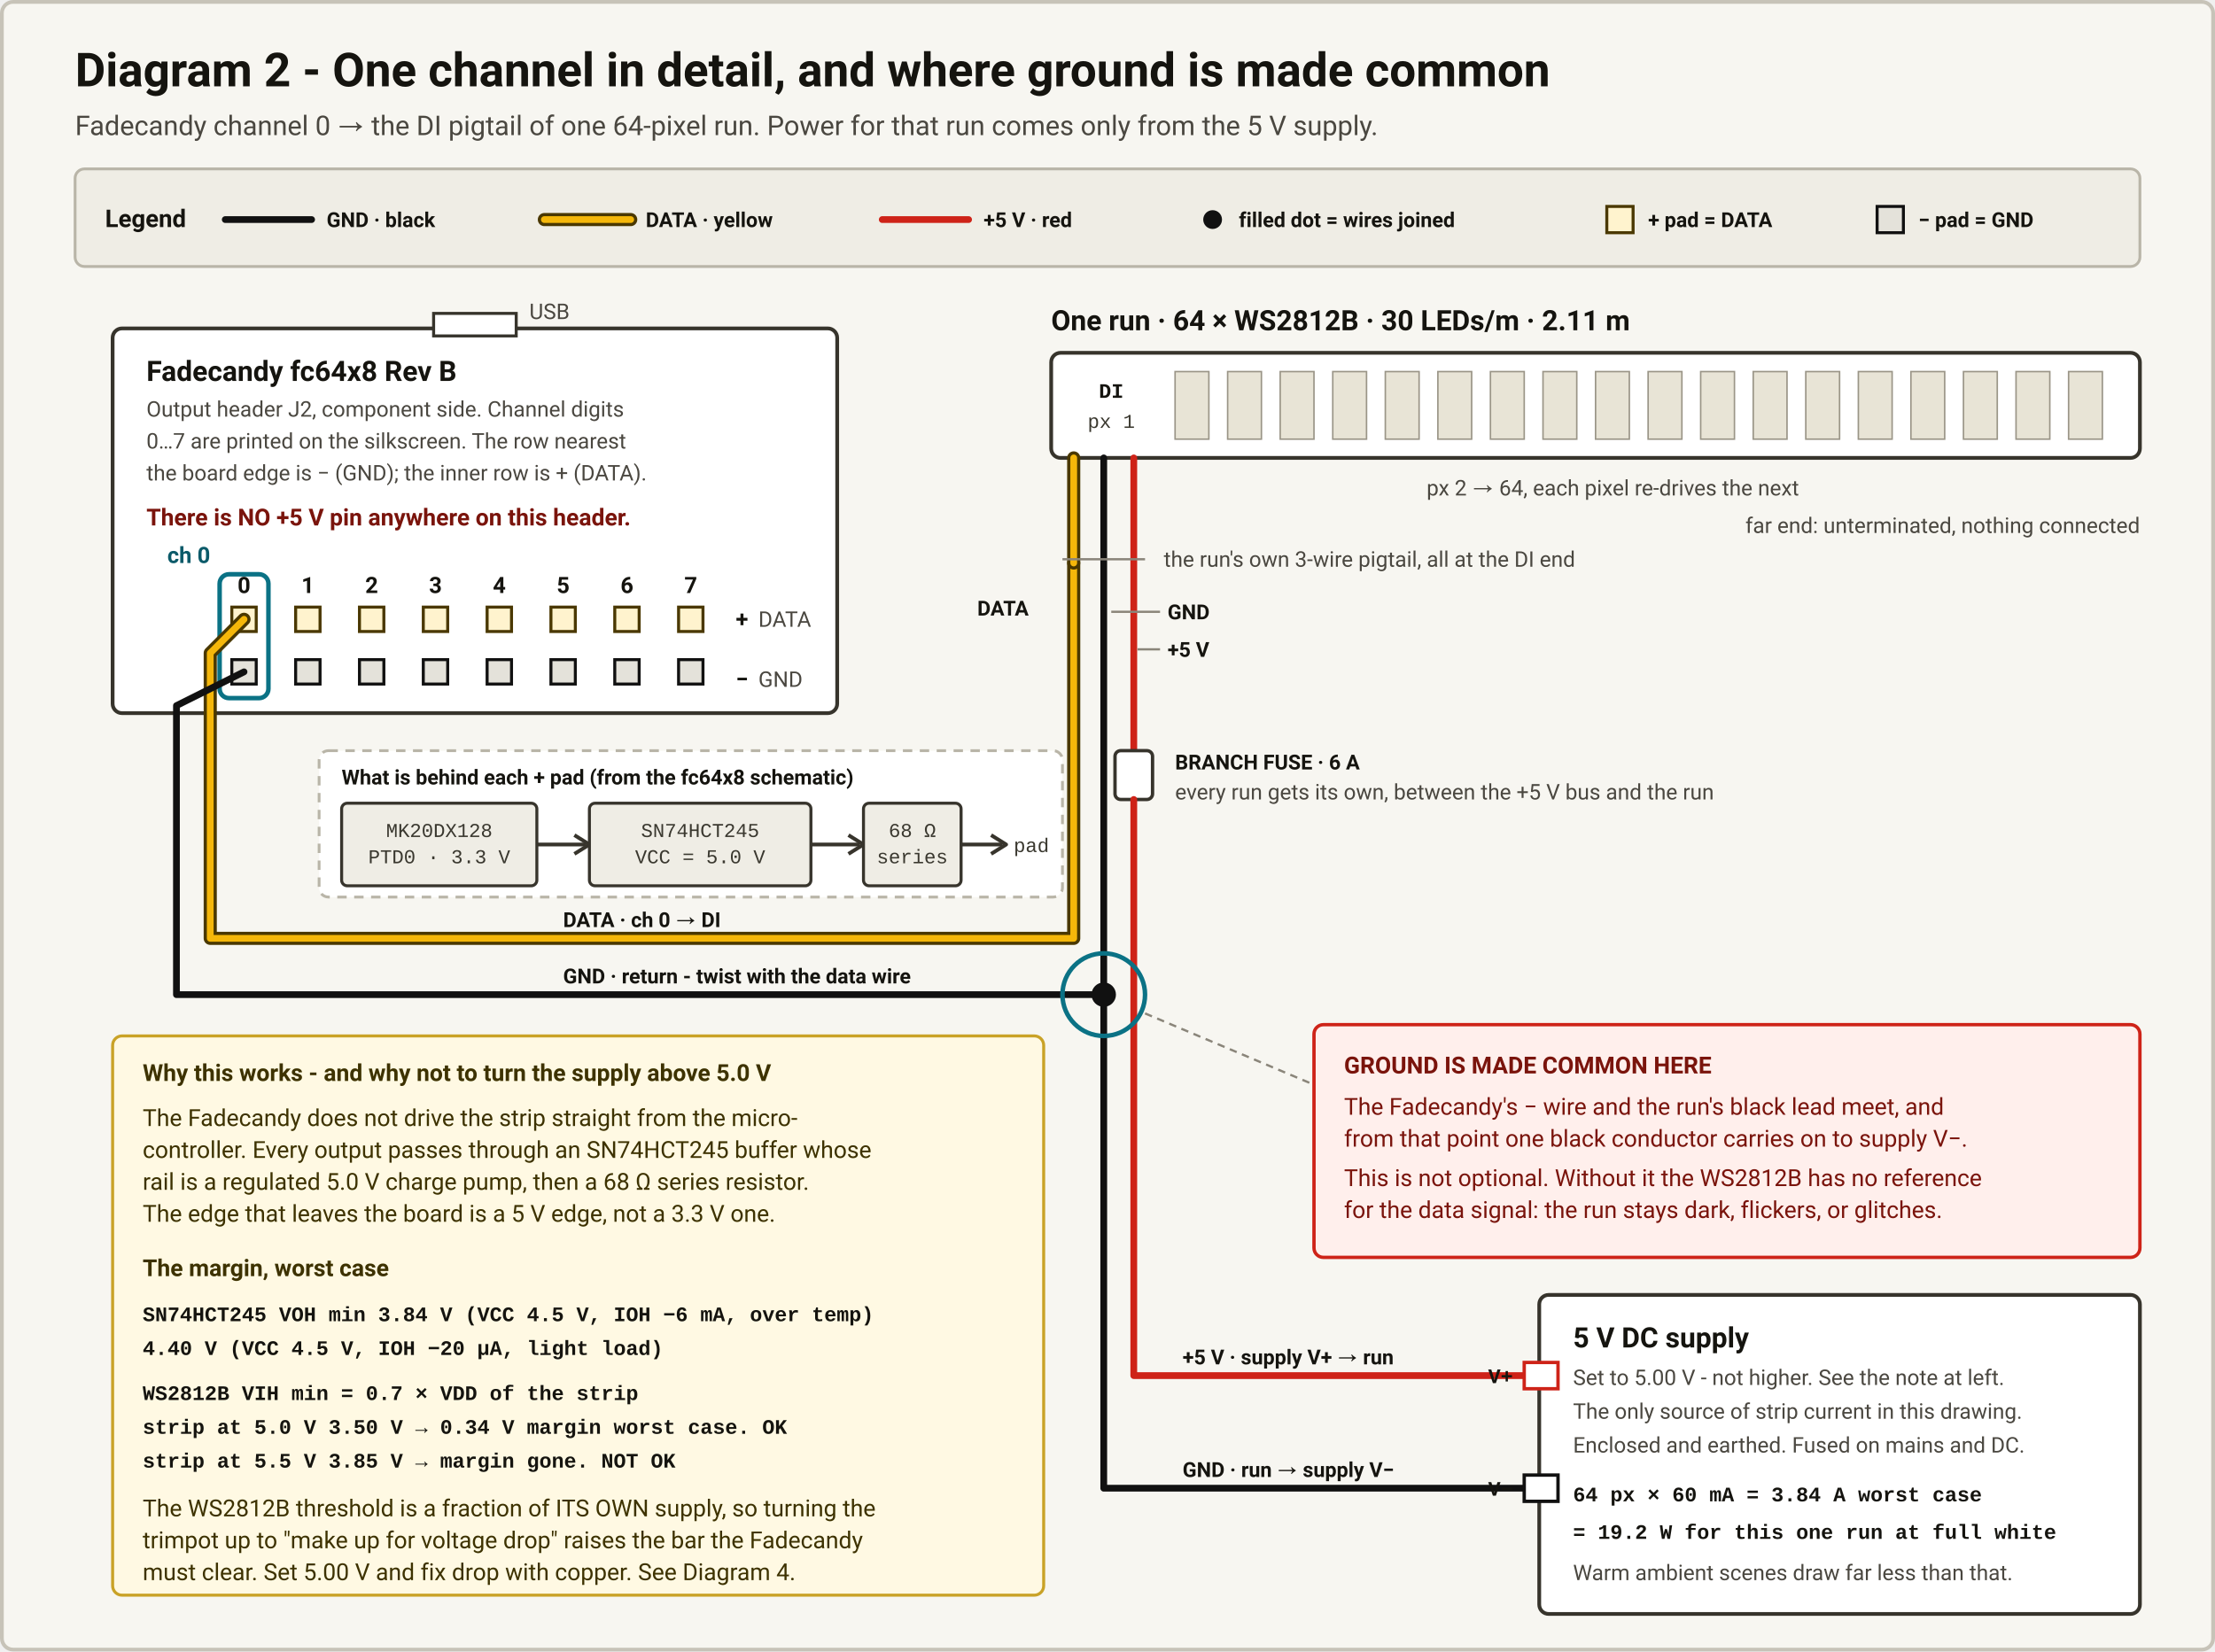
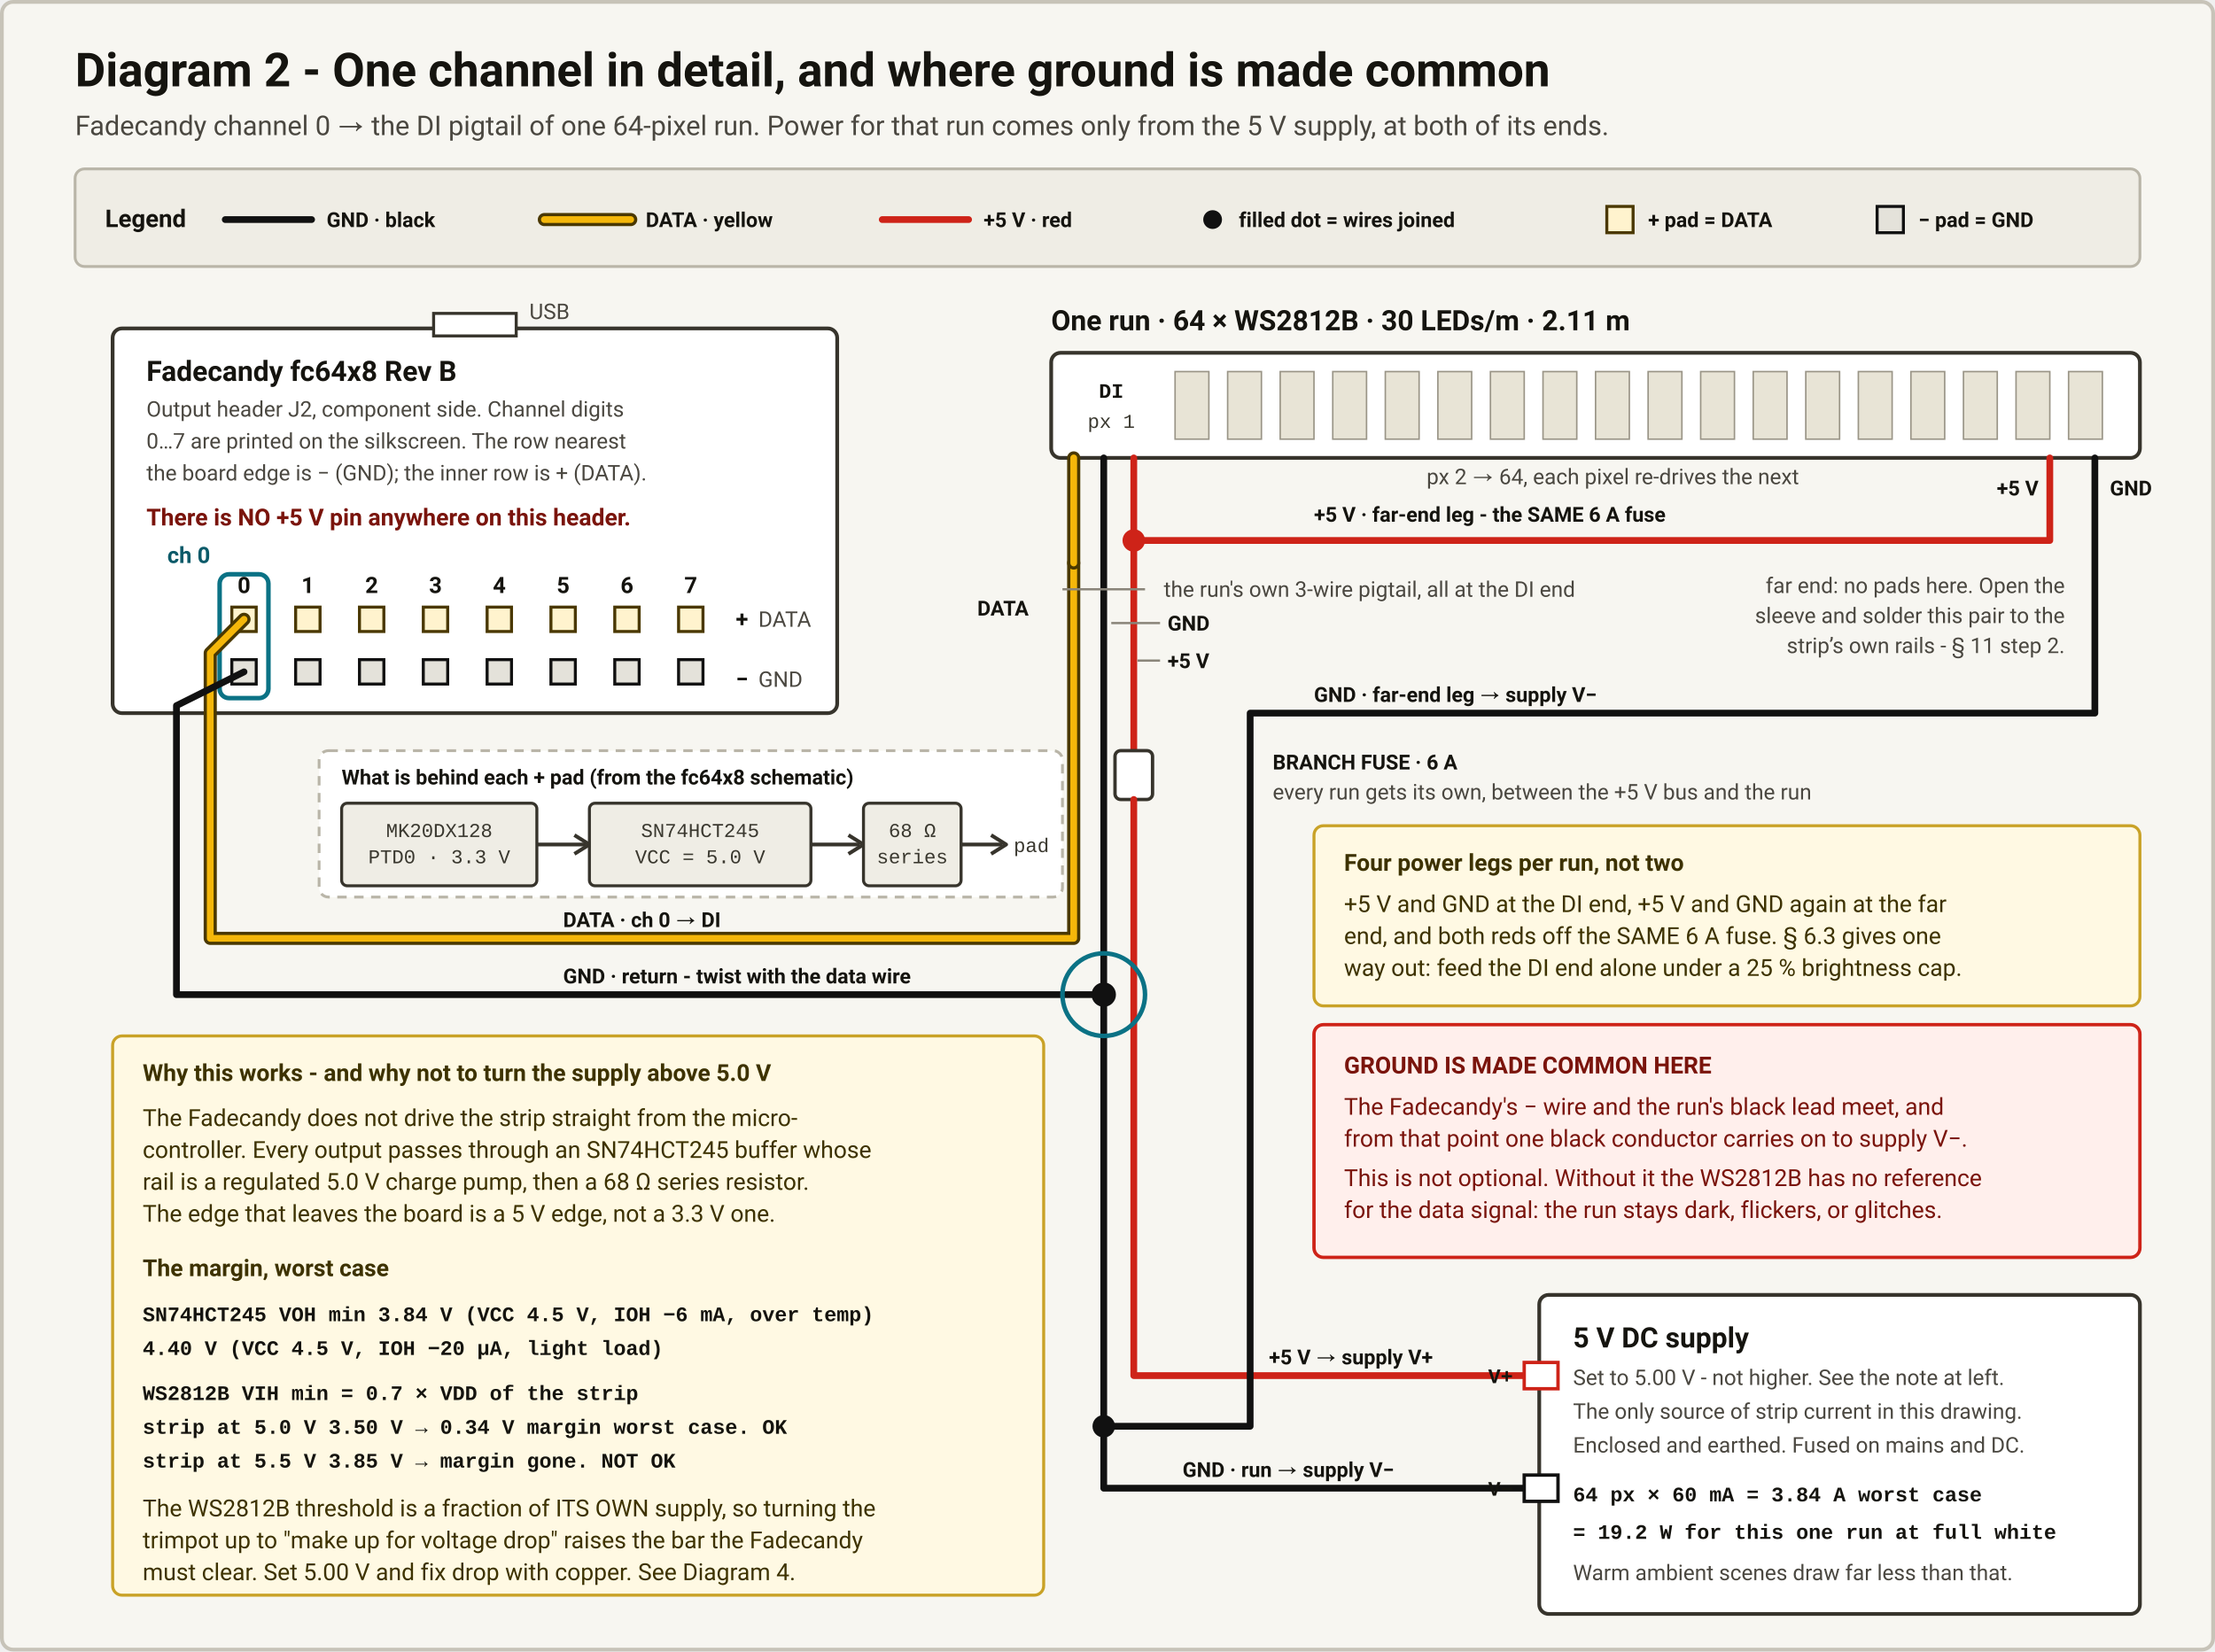
<svg xmlns="http://www.w3.org/2000/svg" viewBox="0 0 1180 880" width="1180" height="880" role="img" aria-labelledby="t2 d2">
  <style>
    .bg      { fill:#F7F6F1; stroke:#C7C3B8; stroke-width:2; }
    .ttl     { font:700 25px ui-sans-serif,system-ui,'Segoe UI',Roboto,Helvetica,Arial,sans-serif; fill:#15140F; }
    .sub     { font:400 14.5px ui-sans-serif,system-ui,'Segoe UI',Roboto,Helvetica,Arial,sans-serif; fill:#4A4740; }
    .lbl     { font:600 13px ui-sans-serif,system-ui,'Segoe UI',Roboto,Helvetica,Arial,sans-serif; fill:#15140F; }
    .lbls    { font:400 11.5px ui-sans-serif,system-ui,'Segoe UI',Roboto,Helvetica,Arial,sans-serif; fill:#4A4740; }
    .wlbl    { font:700 11px ui-sans-serif,system-ui,'Segoe UI',Roboto,Helvetica,Arial,sans-serif; fill:#15140F; }
    .boxttl  { font:700 15px ui-sans-serif,system-ui,'Segoe UI',Roboto,Helvetica,Arial,sans-serif; fill:#15140F; }
    .mono    { font:600 11px ui-monospace,'SFMono-Regular',Consolas,'Liberation Mono',monospace; fill:#15140F; }
    .monos   { font:400 10.5px ui-monospace,'SFMono-Regular',Consolas,'Liberation Mono',monospace; fill:#3A382F; }
    .pinnum  { font:700 12px ui-sans-serif,system-ui,'Segoe UI',Roboto,Helvetica,Arial,sans-serif; fill:#15140F; }

    .box     { fill:#FFFFFF; stroke:#37342C; stroke-width:2; }
    .panel   { fill:#EFEDE5; stroke:#B9B5A8; stroke-width:1.5; }
    .inset   { fill:#FFFFFF; stroke:#B9B5A8; stroke-width:1.5; stroke-dasharray:5 4; }
    .chip    { fill:#EFEDE5; stroke:#37342C; stroke-width:1.6; }
    .fuse    { fill:#FFFFFF; stroke:#37342C; stroke-width:1.8; }
    .strip   { fill:#FFFFFF; stroke:#37342C; stroke-width:2; }
    .led     { fill:#E8E4D6; stroke:#9A9587; stroke-width:0.8; }
    .padd    { fill:#FFF3CE; stroke:#4A3800; stroke-width:1.6; }
    .padg    { fill:#E4E2DA; stroke:#111111; stroke-width:1.6; }

    .gnd     { stroke:#111111; stroke-width:3.6; fill:none; stroke-linejoin:round; stroke-linecap:round; }
    .pwr     { stroke:#CE2318; stroke-width:3.6; fill:none; stroke-linejoin:round; stroke-linecap:round; }
    .datc    { stroke:#4A3800; stroke-width:7;   fill:none; stroke-linejoin:round; stroke-linecap:round; }
    .dat     { stroke:#F5B70A; stroke-width:3.6; fill:none; stroke-linejoin:round; stroke-linecap:round; }
    .lead    { stroke:#8A857A; stroke-width:1.2; fill:none; stroke-dasharray:4 3; }
    .brk     { stroke:#8A857A; stroke-width:1.2; fill:none; }
    .sig     { stroke:#37342C; stroke-width:2; fill:none; }

    .dot     { fill:#111111; }
    .note    { fill:#FFF9E3; stroke:#C9A227; stroke-width:1.6; }
    .notet   { font:600 12.5px ui-sans-serif,system-ui,'Segoe UI',Roboto,Helvetica,Arial,sans-serif; fill:#3D3200; }
    .notep   { font:400 12.5px ui-sans-serif,system-ui,'Segoe UI',Roboto,Helvetica,Arial,sans-serif; fill:#3D3200; }
    .warn    { fill:#FFEFEC; stroke:#CE2318; stroke-width:1.8; }
    .warnt   { font:700 12.5px ui-sans-serif,system-ui,'Segoe UI',Roboto,Helvetica,Arial,sans-serif; fill:#7A140C; }
    .warnp   { font:400 12.5px ui-sans-serif,system-ui,'Segoe UI',Roboto,Helvetica,Arial,sans-serif; fill:#7A140C; }
    .hl      { fill:none; stroke:#0B7285; stroke-width:2.4; }
    .hlt     { font:700 12px ui-sans-serif,system-ui,'Segoe UI',Roboto,Helvetica,Arial,sans-serif; fill:#0B5A69; }
  </style>
  <rect class="bg" x="1" y="1" width="1178" height="878" rx="6" />
  <text class="ttl" x="40" y="46">Diagram 2 - One channel in detail, and where ground is made common</text>
-   <text class="sub" x="40" y="72">Fadecandy channel 0 → the DI pigtail of one 64-pixel run. Power for that run comes only from the 5 V supply.</text>
+   <text class="sub" x="40" y="72">Fadecandy channel 0 → the DI pigtail of one 64-pixel run. Power for that run comes only from the 5 V supply, at both of its ends.</text>
  <rect class="panel" x="40" y="90" width="1100" height="52" rx="5" />
  <text class="lbl" x="56" y="121">Legend</text>
  <path class="gnd" d="M 120 117 H 166" />
  <text class="wlbl" x="174" y="121">GND · black</text>
  <path class="datc" d="M 290 117 H 336" />
  <path class="dat" d="M 290 117 H 336" />
  <text class="wlbl" x="344" y="121">DATA · yellow</text>
  <path class="pwr" d="M 470 117 H 516" />
  <text class="wlbl" x="524" y="121">+5 V · red</text>
  <circle class="dot" cx="646" cy="117" r="5" />
  <text class="wlbl" x="660" y="121">filled dot = wires joined</text>
  <rect class="padd" x="856" y="110" width="14" height="14" />
  <text class="wlbl" x="878" y="121">+ pad = DATA</text>
  <rect class="padg" x="1000" y="110" width="14" height="14" />
  <text class="wlbl" x="1022" y="121">− pad = GND</text>
  <rect class="box" x="60" y="175" width="386" height="205" rx="5" />
  <rect x="231" y="167" width="44" height="12" fill="#FFFFFF" stroke="#37342C" stroke-width="1.6" />
  <text class="lbls" x="282" y="170">USB</text>
  <text class="boxttl" x="78" y="203">Fadecandy fc64x8 Rev B</text>
  <text class="lbls" x="78" y="222">Output header J2, component side. Channel digits</text>
  <text class="lbls" x="78" y="239">0…7 are printed on the silkscreen. The row nearest</text>
  <text class="lbls" x="78" y="256">the board edge is − (GND); the inner row is + (DATA).</text>
  <text class="warnt" x="78" y="280">There is NO +5 V pin anywhere on this header.</text>
  <text class="pinnum" x="130" y="316" text-anchor="middle">0</text>
  <text class="pinnum" x="164" y="316" text-anchor="middle">1</text>
  <text class="pinnum" x="198" y="316" text-anchor="middle">2</text>
  <text class="pinnum" x="232" y="316" text-anchor="middle">3</text>
  <text class="pinnum" x="266" y="316" text-anchor="middle">4</text>
  <text class="pinnum" x="300" y="316" text-anchor="middle">5</text>
  <text class="pinnum" x="334" y="316" text-anchor="middle">6</text>
  <text class="pinnum" x="368" y="316" text-anchor="middle">7</text>
  <g>
    <rect class="padd" x="123.5" y="323.5" width="13" height="13" />
    <rect class="padd" x="157.5" y="323.5" width="13" height="13" />
    <rect class="padd" x="191.5" y="323.5" width="13" height="13" />
    <rect class="padd" x="225.5" y="323.5" width="13" height="13" />
    <rect class="padd" x="259.5" y="323.5" width="13" height="13" />
    <rect class="padd" x="293.5" y="323.5" width="13" height="13" />
    <rect class="padd" x="327.5" y="323.5" width="13" height="13" />
    <rect class="padd" x="361.5" y="323.5" width="13" height="13" />
  </g>
  <g>
    <rect class="padg" x="123.5" y="351.5" width="13" height="13" />
    <rect class="padg" x="157.5" y="351.5" width="13" height="13" />
    <rect class="padg" x="191.5" y="351.5" width="13" height="13" />
    <rect class="padg" x="225.5" y="351.5" width="13" height="13" />
    <rect class="padg" x="259.5" y="351.5" width="13" height="13" />
    <rect class="padg" x="293.5" y="351.5" width="13" height="13" />
    <rect class="padg" x="327.5" y="351.5" width="13" height="13" />
    <rect class="padg" x="361.5" y="351.5" width="13" height="13" />
  </g>
  <text class="pinnum" x="392" y="334">+</text>
  <text class="pinnum" x="392" y="366">−</text>
  <text class="lbls" x="404" y="334">DATA</text>
  <text class="lbls" x="404" y="366">GND</text>
  <rect class="hl" x="117" y="306" width="26" height="66" rx="5" />
  <text class="hlt" x="112" y="300" text-anchor="end">ch 0</text>
  <rect class="inset" x="170" y="400" width="396" height="78" rx="5" />
  <text class="wlbl" x="182" y="418">What is behind each + pad (from the fc64x8 schematic)</text>
  <rect class="chip" x="182" y="428" width="104" height="44" rx="3" />
  <text class="monos" x="234" y="446" text-anchor="middle">MK20DX128</text>
  <text class="monos" x="234" y="460" text-anchor="middle">PTD0 · 3.3 V</text>
  <path class="sig" d="M 286 450 H 312" />
  <path class="sig" d="M 306 445 l 8 5 l -8 5" stroke-linejoin="round" />
  <rect class="chip" x="314" y="428" width="118" height="44" rx="3" />
  <text class="monos" x="373" y="446" text-anchor="middle">SN74HCT245</text>
  <text class="monos" x="373" y="460" text-anchor="middle">VCC = 5.0 V</text>
  <path class="sig" d="M 432 450 H 458" />
  <path class="sig" d="M 452 445 l 8 5 l -8 5" stroke-linejoin="round" />
  <rect class="chip" x="460" y="428" width="52" height="44" rx="3" />
  <text class="monos" x="486" y="446" text-anchor="middle">68 Ω</text>
  <text class="monos" x="486" y="460" text-anchor="middle">series</text>
  <path class="sig" d="M 512 450 H 534" />
  <path class="sig" d="M 528 445 l 8 5 l -8 5" stroke-linejoin="round" />
  <text class="monos" x="540" y="454">pad</text>
  <text class="boxttl" x="560" y="176">One run · 64 × WS2812B · 30 LEDs/m · 2.11 m</text>
  <rect class="strip" x="560" y="188" width="580" height="56" rx="5" />
  <g>
    <rect class="led" x="626" y="198" width="18" height="36" />
    <rect class="led" x="654" y="198" width="18" height="36" />
    <rect class="led" x="682" y="198" width="18" height="36" />
    <rect class="led" x="710" y="198" width="18" height="36" />
    <rect class="led" x="738" y="198" width="18" height="36" />
    <rect class="led" x="766" y="198" width="18" height="36" />
    <rect class="led" x="794" y="198" width="18" height="36" />
    <rect class="led" x="822" y="198" width="18" height="36" />
    <rect class="led" x="850" y="198" width="18" height="36" />
    <rect class="led" x="878" y="198" width="18" height="36" />
    <rect class="led" x="906" y="198" width="18" height="36" />
    <rect class="led" x="934" y="198" width="18" height="36" />
    <rect class="led" x="962" y="198" width="18" height="36" />
    <rect class="led" x="990" y="198" width="18" height="36" />
    <rect class="led" x="1018" y="198" width="18" height="36" />
    <rect class="led" x="1046" y="198" width="18" height="36" />
    <rect class="led" x="1074" y="198" width="18" height="36" />
    <rect class="led" x="1102" y="198" width="18" height="36" />
  </g>
  <text class="mono" x="592" y="212" text-anchor="middle">DI</text>
  <text class="monos" x="592" y="228" text-anchor="middle">px 1</text>
-   <text class="lbls" x="760" y="264">px 2 → 64, each pixel re-drives the next</text>
-   <text class="lbls" x="1140" y="284" text-anchor="end">far end: unterminated, nothing connected</text>
+   <text class="lbls" x="760" y="258">px 2 → 64, each pixel re-drives the next</text>
  <path class="datc" d="M 130 330 L 112 348 V 500 H 572 V 300" />
  <path class="dat" d="M 130 330 L 112 348 V 500 H 572 V 300" />
  <path class="gnd" d="M 130 358 L 94 376 V 530 H 588" />
  <path class="datc" d="M 572 244 V 300" />
  <path class="dat" d="M 572 244 V 300" />
  <path class="gnd" d="M 588 244 V 793 H 812" />
  <path class="pwr" d="M 604 244 V 400" />
  <rect class="fuse" x="594" y="400" width="20" height="26" rx="3" />
  <path class="pwr" d="M 604 426 V 733 H 812" />
-   <text class="wlbl" x="626" y="410">BRANCH FUSE · 6 A</text>
-   <text class="lbls" x="626" y="426">every run gets its own, between the +5 V bus and the run</text>
+   <text class="wlbl" x="678" y="410">BRANCH FUSE · 6 A</text>
+   <text class="lbls" x="678" y="426">every run gets its own, between the +5 V bus and the run</text>
+   <path class="pwr" d="M 1092 244 V 288 H 604" />
+   <circle cx="604" cy="288" r="6" fill="#CE2318" />
+   <path class="gnd" d="M 1116 244 V 380 H 666 V 760 H 588" />
+   <circle class="dot" cx="588" cy="760" r="6" />
+   <text class="wlbl" x="1086" y="264" text-anchor="end">+5 V</text>
+   <text class="wlbl" x="1124" y="264">GND</text>
+   <text class="wlbl" x="700" y="278">+5 V · far-end leg - the SAME 6 A fuse</text>
+   <text class="wlbl" x="700" y="374">GND · far-end leg → supply V−</text>
+   <text class="lbls" x="1100" y="316" text-anchor="end">far end: no pads here. Open the</text>
+   <text class="lbls" x="1100" y="332" text-anchor="end">sleeve and solder this pair to the</text>
+   <text class="lbls" x="1100" y="348" text-anchor="end">strip’s own rails - § 11 step 2.</text>
+   <rect class="note" x="700" y="440" width="440" height="96" rx="5" />
+   <text class="notet" x="716" y="464">Four power legs per run, not two</text>
+   <text class="notep" x="716" y="486">+5 V and GND at the DI end, +5 V and GND again at the far</text>
+   <text class="notep" x="716" y="503">end, and both reds off the SAME 6 A fuse. § 6.3 gives one</text>
+   <text class="notep" x="716" y="520">way out: feed the DI end alone under a 25 % brightness cap.</text>
  <circle class="dot" cx="588" cy="530" r="6.5" />
-   <path class="brk" d="M 566 298 H 610" />
-   <text class="lbls" x="620" y="302">the run's own 3-wire pigtail, all at the DI end</text>
+   <path class="brk" d="M 566 314 H 610" />
+   <text class="lbls" x="620" y="318">the run's own 3-wire pigtail, all at the DI end</text>
  <text class="wlbl" x="300" y="494">DATA · ch 0 → DI</text>
  <text class="wlbl" x="300" y="524">GND · return - twist with the data wire</text>
-   <text class="wlbl" x="630" y="727">+5 V · supply V+ → run</text>
+   <text class="wlbl" x="676" y="727">+5 V → supply V+</text>
  <text class="wlbl" x="630" y="787">GND · run → supply V−</text>
  <text class="wlbl" x="548" y="328" text-anchor="end">DATA</text>
-   <path class="brk" d="M 592 326 H 618" />
-   <text class="wlbl" x="622" y="330">GND</text>
-   <path class="brk" d="M 606 346 H 618" />
-   <text class="wlbl" x="622" y="350">+5 V</text>
+   <path class="brk" d="M 592 332 H 618" />
+   <text class="wlbl" x="622" y="336">GND</text>
+   <path class="brk" d="M 606 352 H 618" />
+   <text class="wlbl" x="622" y="356">+5 V</text>
  <path class="hl" d="M 588 530 m -22 0 a 22 22 0 1 0 44 0 a 22 22 0 1 0 -44 0" />
-   <path class="lead" d="M 610 540 L 700 578" />
  <rect class="warn" x="700" y="546" width="440" height="124" rx="5" />
  <text class="warnt" x="716" y="572">GROUND IS MADE COMMON HERE</text>
  <text class="warnp" x="716" y="594">The Fadecandy's − wire and the run's black lead meet, and</text>
  <text class="warnp" x="716" y="611">from that point one black conductor carries on to supply V−.</text>
  <text class="warnp" x="716" y="632">This is not optional. Without it the WS2812B has no reference</text>
  <text class="warnp" x="716" y="649">for the data signal: the run stays dark, flickers, or glitches.</text>
  <rect class="box" x="820" y="690" width="320" height="170" rx="5" />
  <text class="boxttl" x="838" y="718">5 V DC supply</text>
  <text class="lbls" x="838" y="738">Set to 5.00 V - not higher. See the note at left.</text>
  <text class="lbls" x="838" y="756">The only source of strip current in this drawing.</text>
  <text class="lbls" x="838" y="774">Enclosed and earthed. Fused on mains and DC.</text>
  <text class="mono" x="838" y="800">64 px × 60 mA = 3.84 A worst case</text>
  <text class="mono" x="838" y="820">= 19.2 W for this one run at full white</text>
  <text class="lbls" x="838" y="842">Warm ambient scenes draw far less than that.</text>
  <rect x="812" y="726" width="18" height="14" fill="#FFFFFF" stroke="#CE2318" stroke-width="1.8" />
  <text class="mono" x="806" y="737" text-anchor="end">V+</text>
  <rect x="812" y="786" width="18" height="14" fill="#FFFFFF" stroke="#111111" stroke-width="1.8" />
  <text class="mono" x="806" y="797" text-anchor="end">V−</text>
  <rect class="note" x="60" y="552" width="496" height="298" rx="5" />
  <text class="notet" x="76" y="576">Why this works - and why not to turn the supply above 5.0 V</text>
  <text class="notep" x="76" y="600">The Fadecandy does not drive the strip straight from the micro-</text>
  <text class="notep" x="76" y="617">controller. Every output passes through an SN74HCT245 buffer whose</text>
  <text class="notep" x="76" y="634">rail is a regulated 5.0 V charge pump, then a 68 Ω series resistor.</text>
  <text class="notep" x="76" y="651">The edge that leaves the board is a 5 V edge, not a 3.3 V one.</text>
  <text class="notet" x="76" y="680">The margin, worst case</text>
  <text class="mono" x="76" y="704">SN74HCT245 VOH min   3.84 V  (VCC 4.5 V, IOH −6 mA, over temp)</text>
  <text class="mono" x="76" y="722">                     4.40 V  (VCC 4.5 V, IOH −20 µA, light load)</text>
  <text class="mono" x="76" y="746">WS2812B VIH min = 0.7 × VDD of the strip</text>
  <text class="mono" x="76" y="764">  strip at 5.0 V     3.50 V  → 0.34 V margin worst case.  OK</text>
  <text class="mono" x="76" y="782">  strip at 5.5 V     3.85 V  → margin gone.               NOT OK</text>
  <text class="notep" x="76" y="808">The WS2812B threshold is a fraction of ITS OWN supply, so turning the</text>
  <text class="notep" x="76" y="825">trimpot up to "make up for voltage drop" raises the bar the Fadecandy</text>
  <text class="notep" x="76" y="842">must clear. Set 5.00 V and fix drop with copper. See Diagram 4.</text>
</svg>
